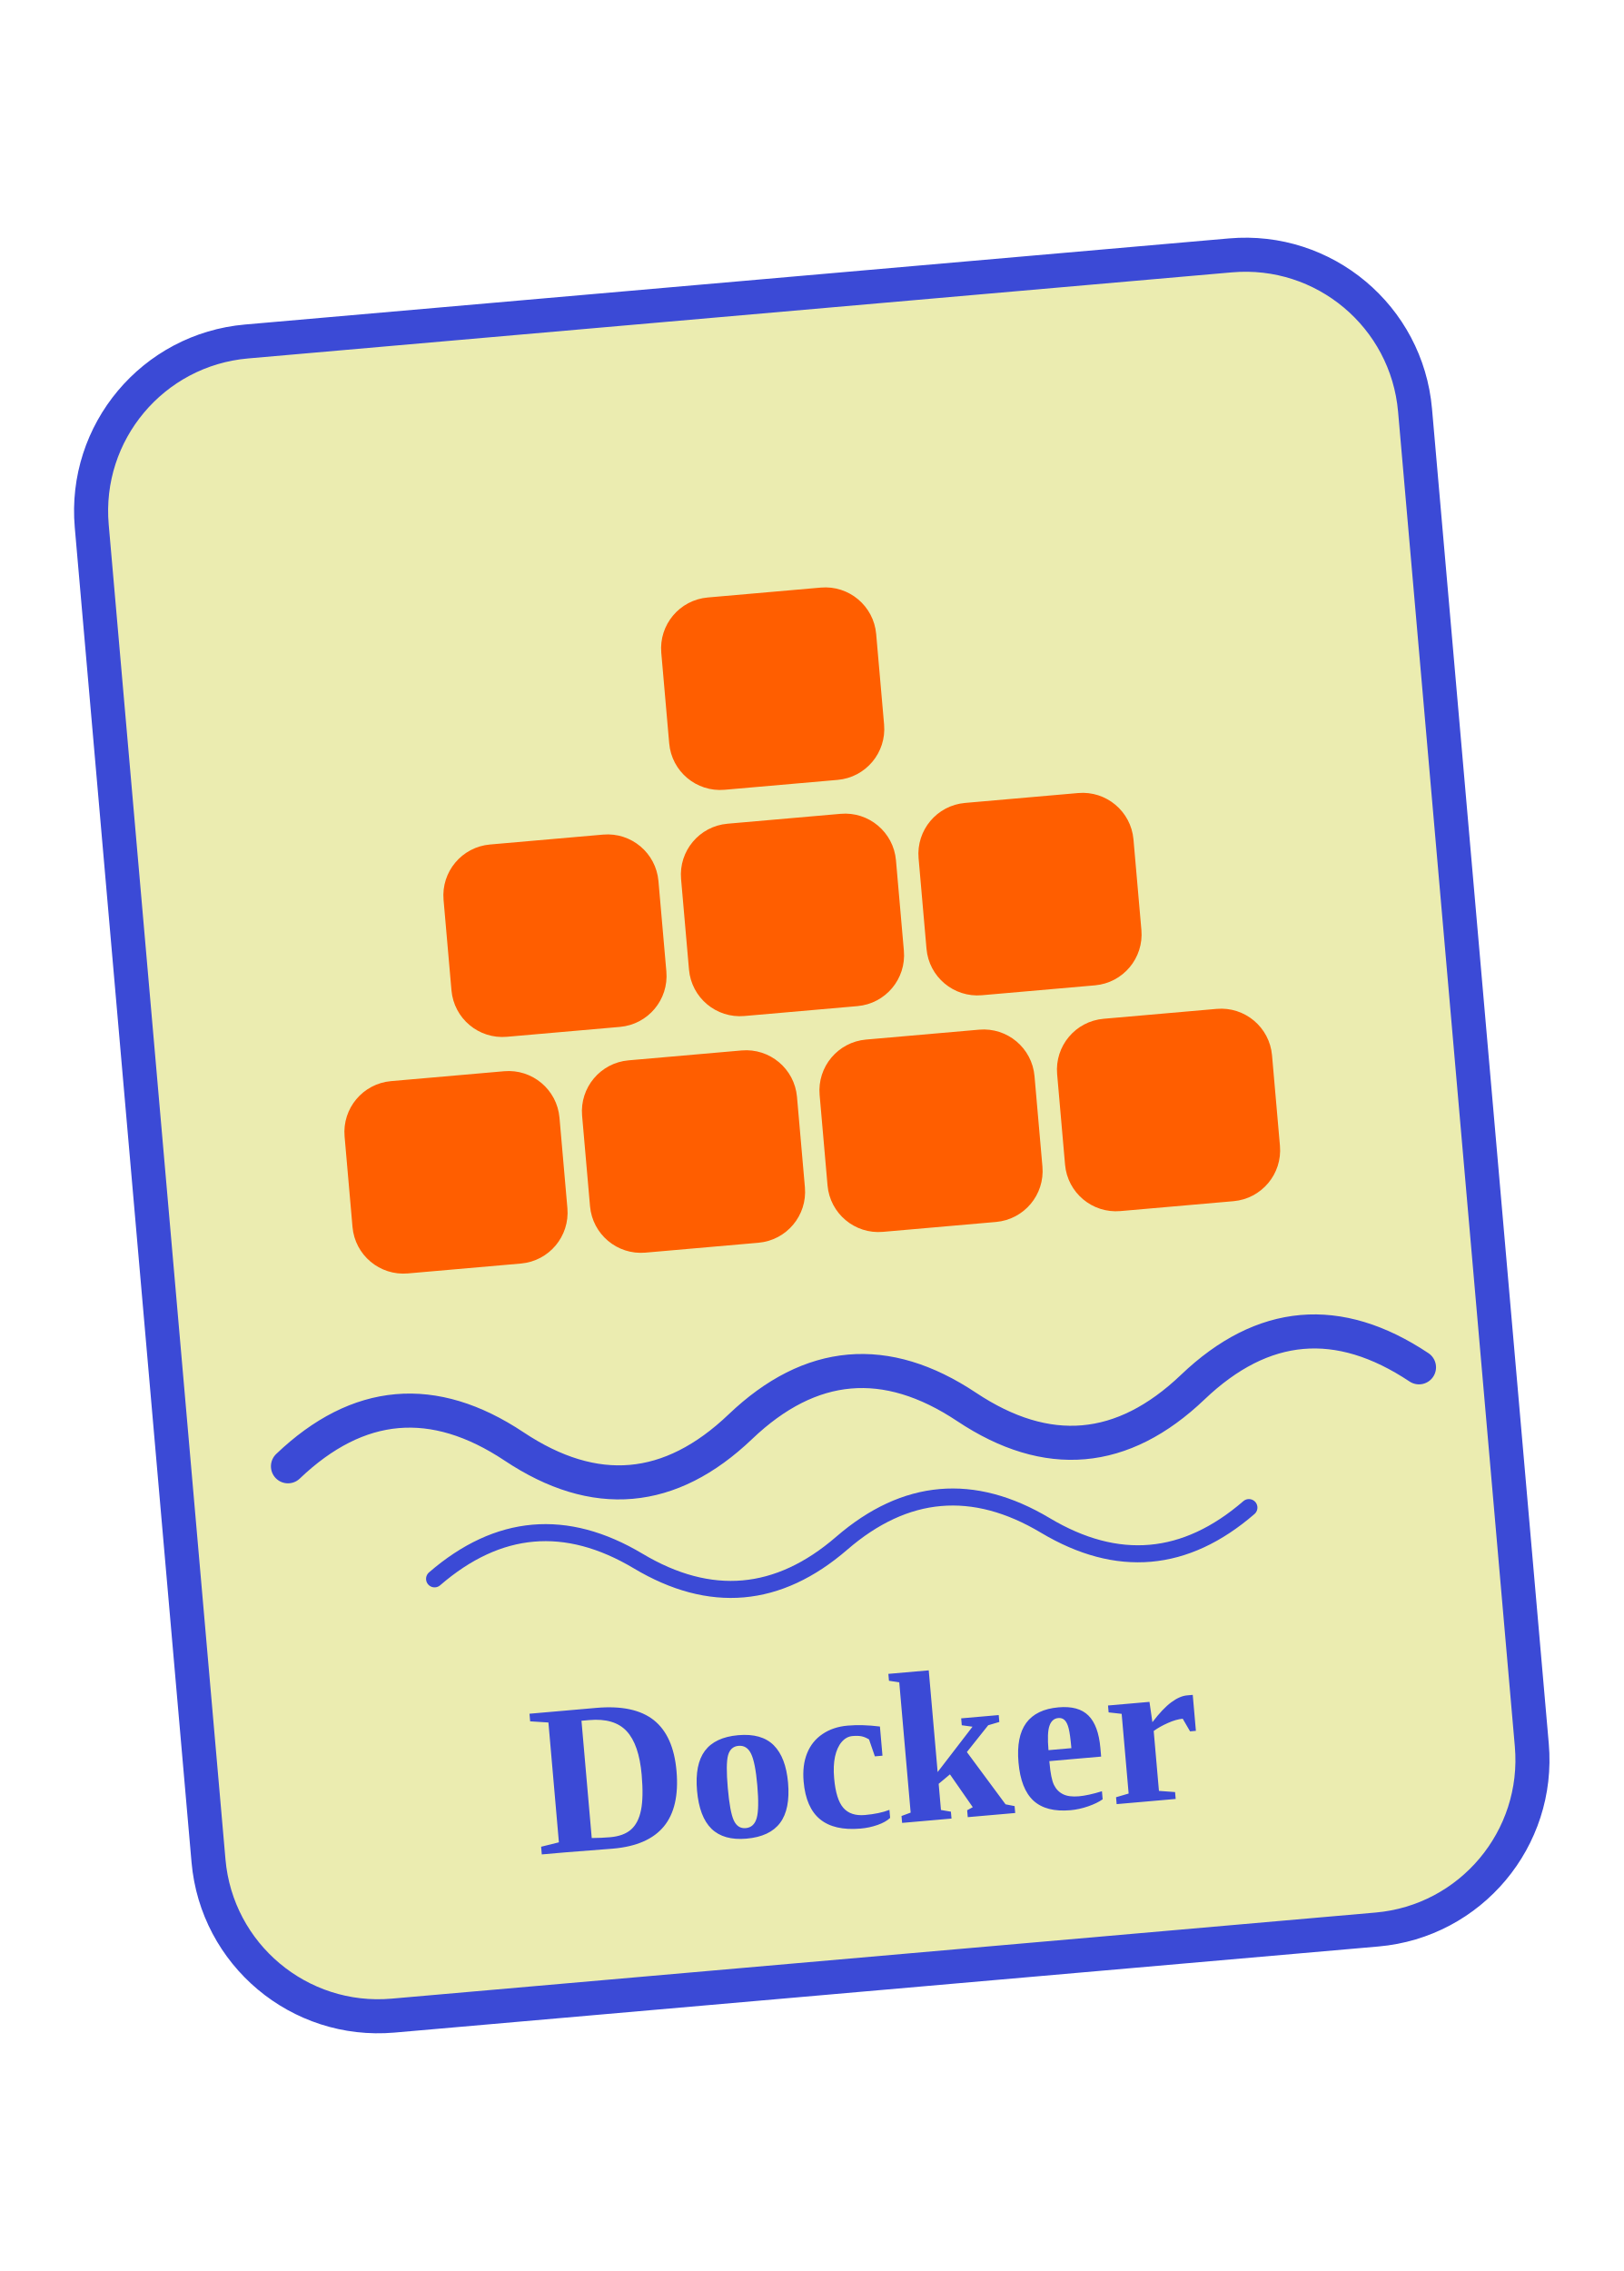
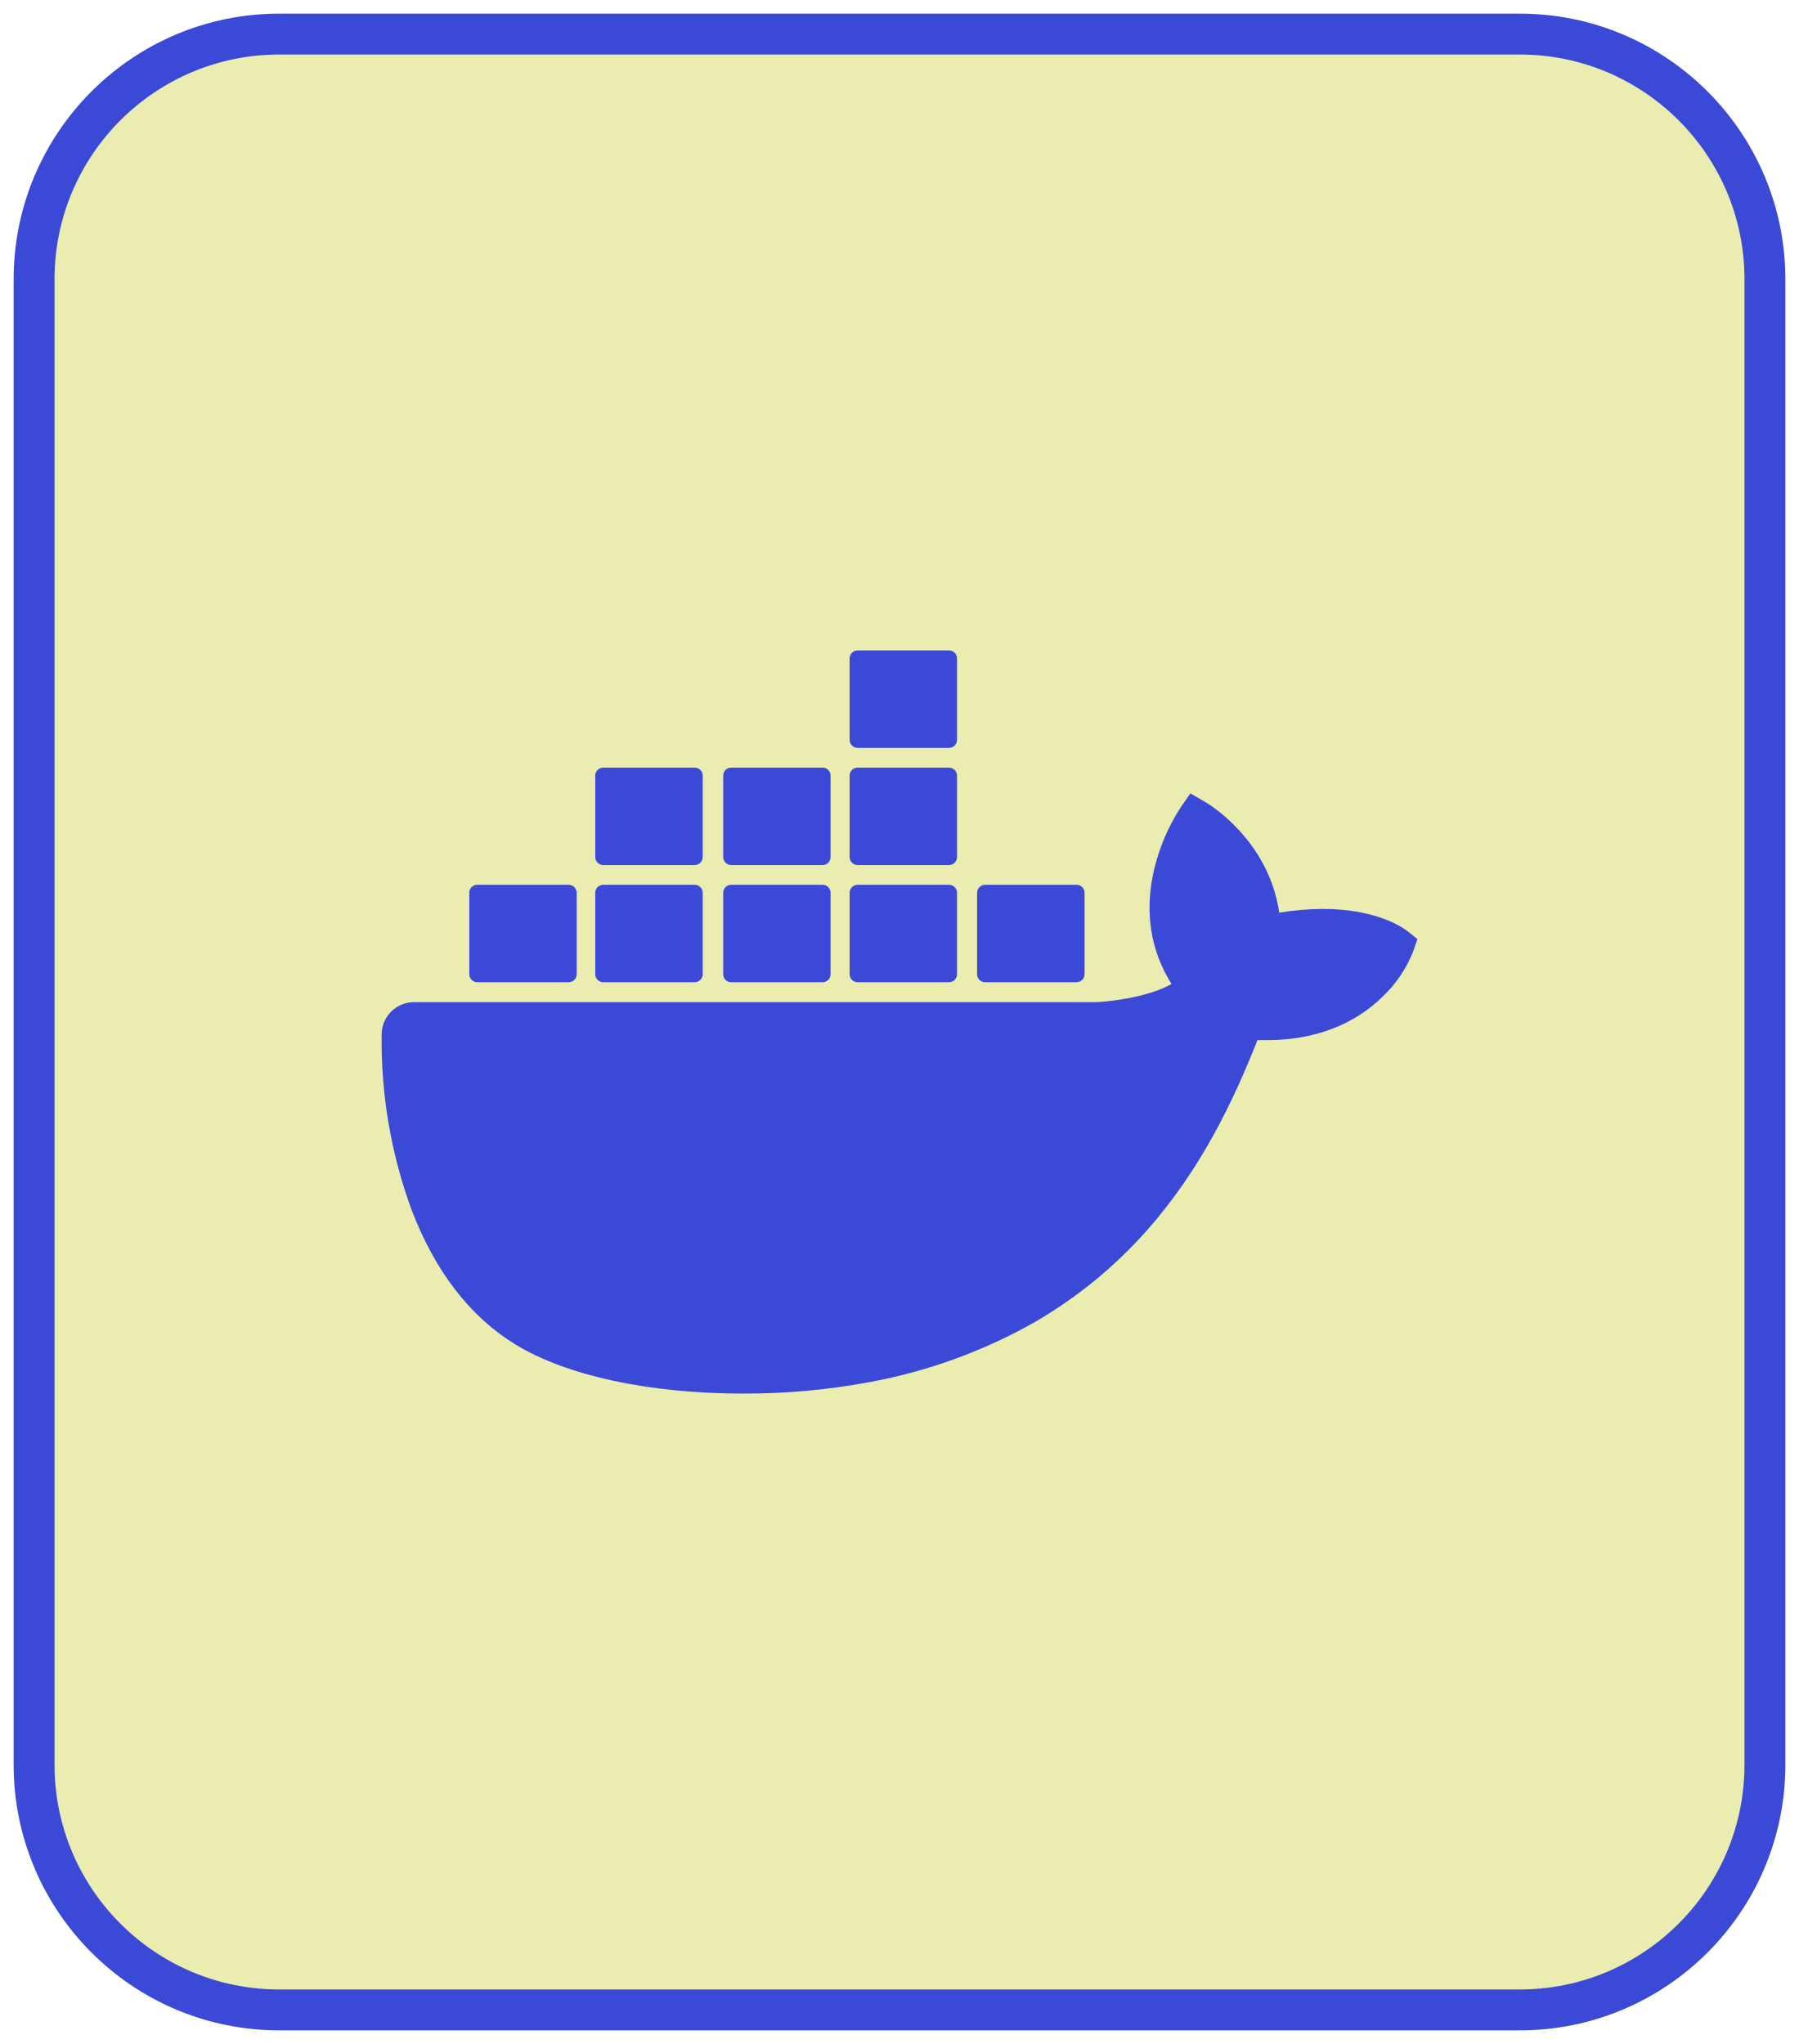
- <svg xmlns="http://www.w3.org/2000/svg" width="286" height="400" viewBox="0 0 286 400" fill="none">
-   <g transform="rotate(-5 143 200)" stroke-linecap="round" stroke-linejoin="round">
-     <rect x="26" y="52" width="234" height="296" rx="30" fill="#EBECB0" stroke="#3B4AD6" stroke-width="6" />
-     <g fill="#FF5E00">
-       <rect x="124" y="104" width="38" height="34" rx="9" />
-       <rect x="82" y="144" width="38" height="34" rx="9" />
-       <rect x="124" y="144" width="38" height="34" rx="9" />
-       <rect x="166" y="144" width="38" height="34" rx="9" />
-       <rect x="61" y="184" width="38" height="34" rx="9" />
-       <rect x="103" y="184" width="38" height="34" rx="9" />
-       <rect x="145" y="184" width="38" height="34" rx="9" />
-       <rect x="187" y="184" width="38" height="34" rx="9" />
-     </g>
-     <path d="M46 250q20-16 40 0t40 0t40 0t40 0t40 0" fill="none" stroke="#3B4AD6" stroke-width="6" />
-     <path d="M70 272q18-13 36 0t36 0t36 0t36 0" fill="none" stroke="#3B4AD6" stroke-width="3" />
-     <text x="143" y="322" text-anchor="middle" font-family="Georgia, 'Times New Roman', serif" font-weight="bold" font-size="38" fill="#3B4AD6">Docker</text>
+ <svg xmlns="http://www.w3.org/2000/svg" width="132" height="150" viewBox="0 0 132 150" fill="none">
+   <rect x="2.5" y="2.5" width="127" height="145" rx="18" fill="#EBECB0" stroke="#3B4AD6" stroke-width="3" />
+   <g transform="translate(28 37) scale(3.1667)">
+     <path d="M13.983 11.078h2.119a.186.186 0 00.186-.185V9.006a.186.186 0 00-.186-.186h-2.119a.185.185 0 00-.185.185v1.888c0 .102.083.185.185.185m-2.954-5.43h2.118a.186.186 0 00.186-.186V3.574a.186.186 0 00-.186-.185h-2.118a.185.185 0 00-.185.185v1.888c0 .102.082.185.185.185m0 2.716h2.118a.187.187 0 00.186-.186V6.29a.186.186 0 00-.186-.185h-2.118a.185.185 0 00-.185.185v1.887c0 .102.082.185.185.186m-2.93 0h2.12a.186.186 0 00.184-.186V6.29a.185.185 0 00-.185-.185H8.1a.185.185 0 00-.185.185v1.887c0 .102.083.185.185.186m-2.964 0h2.119a.186.186 0 00.185-.186V6.29a.185.185 0 00-.185-.185H5.136a.186.186 0 00-.186.185v1.887c0 .102.084.185.186.186m5.893 2.715h2.118a.186.186 0 00.186-.185V9.006a.186.186 0 00-.186-.186h-2.118a.185.185 0 00-.185.185v1.888c0 .102.082.185.185.185m-2.93 0h2.12a.185.185 0 00.184-.185V9.006a.185.185 0 00-.184-.186h-2.12a.185.185 0 00-.184.185v1.888c0 .102.083.185.185.185m-2.964 0h2.119a.185.185 0 00.185-.185V9.006a.185.185 0 00-.184-.186h-2.12a.186.186 0 00-.186.186v1.887c0 .102.084.185.186.185m-2.92 0h2.12a.185.185 0 00.184-.185V9.006a.185.185 0 00-.184-.186h-2.12a.185.185 0 00-.184.185v1.888c0 .102.082.185.185.185M23.763 9.89c-.065-.051-.672-.51-1.954-.51-.338.001-.676.03-1.01.087-.248-1.7-1.653-2.53-1.716-2.566l-.344-.199-.226.327c-.284.438-.49.922-.612 1.43-.23.97-.09 1.882.403 2.661-.595.332-1.55.413-1.744.42H.751a.751.751 0 00-.75.748 11.376 11.376 0 00.692 4.062c.545 1.428 1.355 2.48 2.41 3.124 1.18.723 3.1 1.137 5.275 1.137.983.003 1.963-.086 2.93-.266a12.248 12.248 0 003.823-1.389c.98-.567 1.86-1.288 2.61-2.136 1.252-1.418 1.998-2.997 2.553-4.4h.221c1.372 0 2.215-.549 2.68-1.009.309-.293.55-.65.707-1.046l.098-.288Z" fill="#3B4AD6" />
  </g>
</svg>
